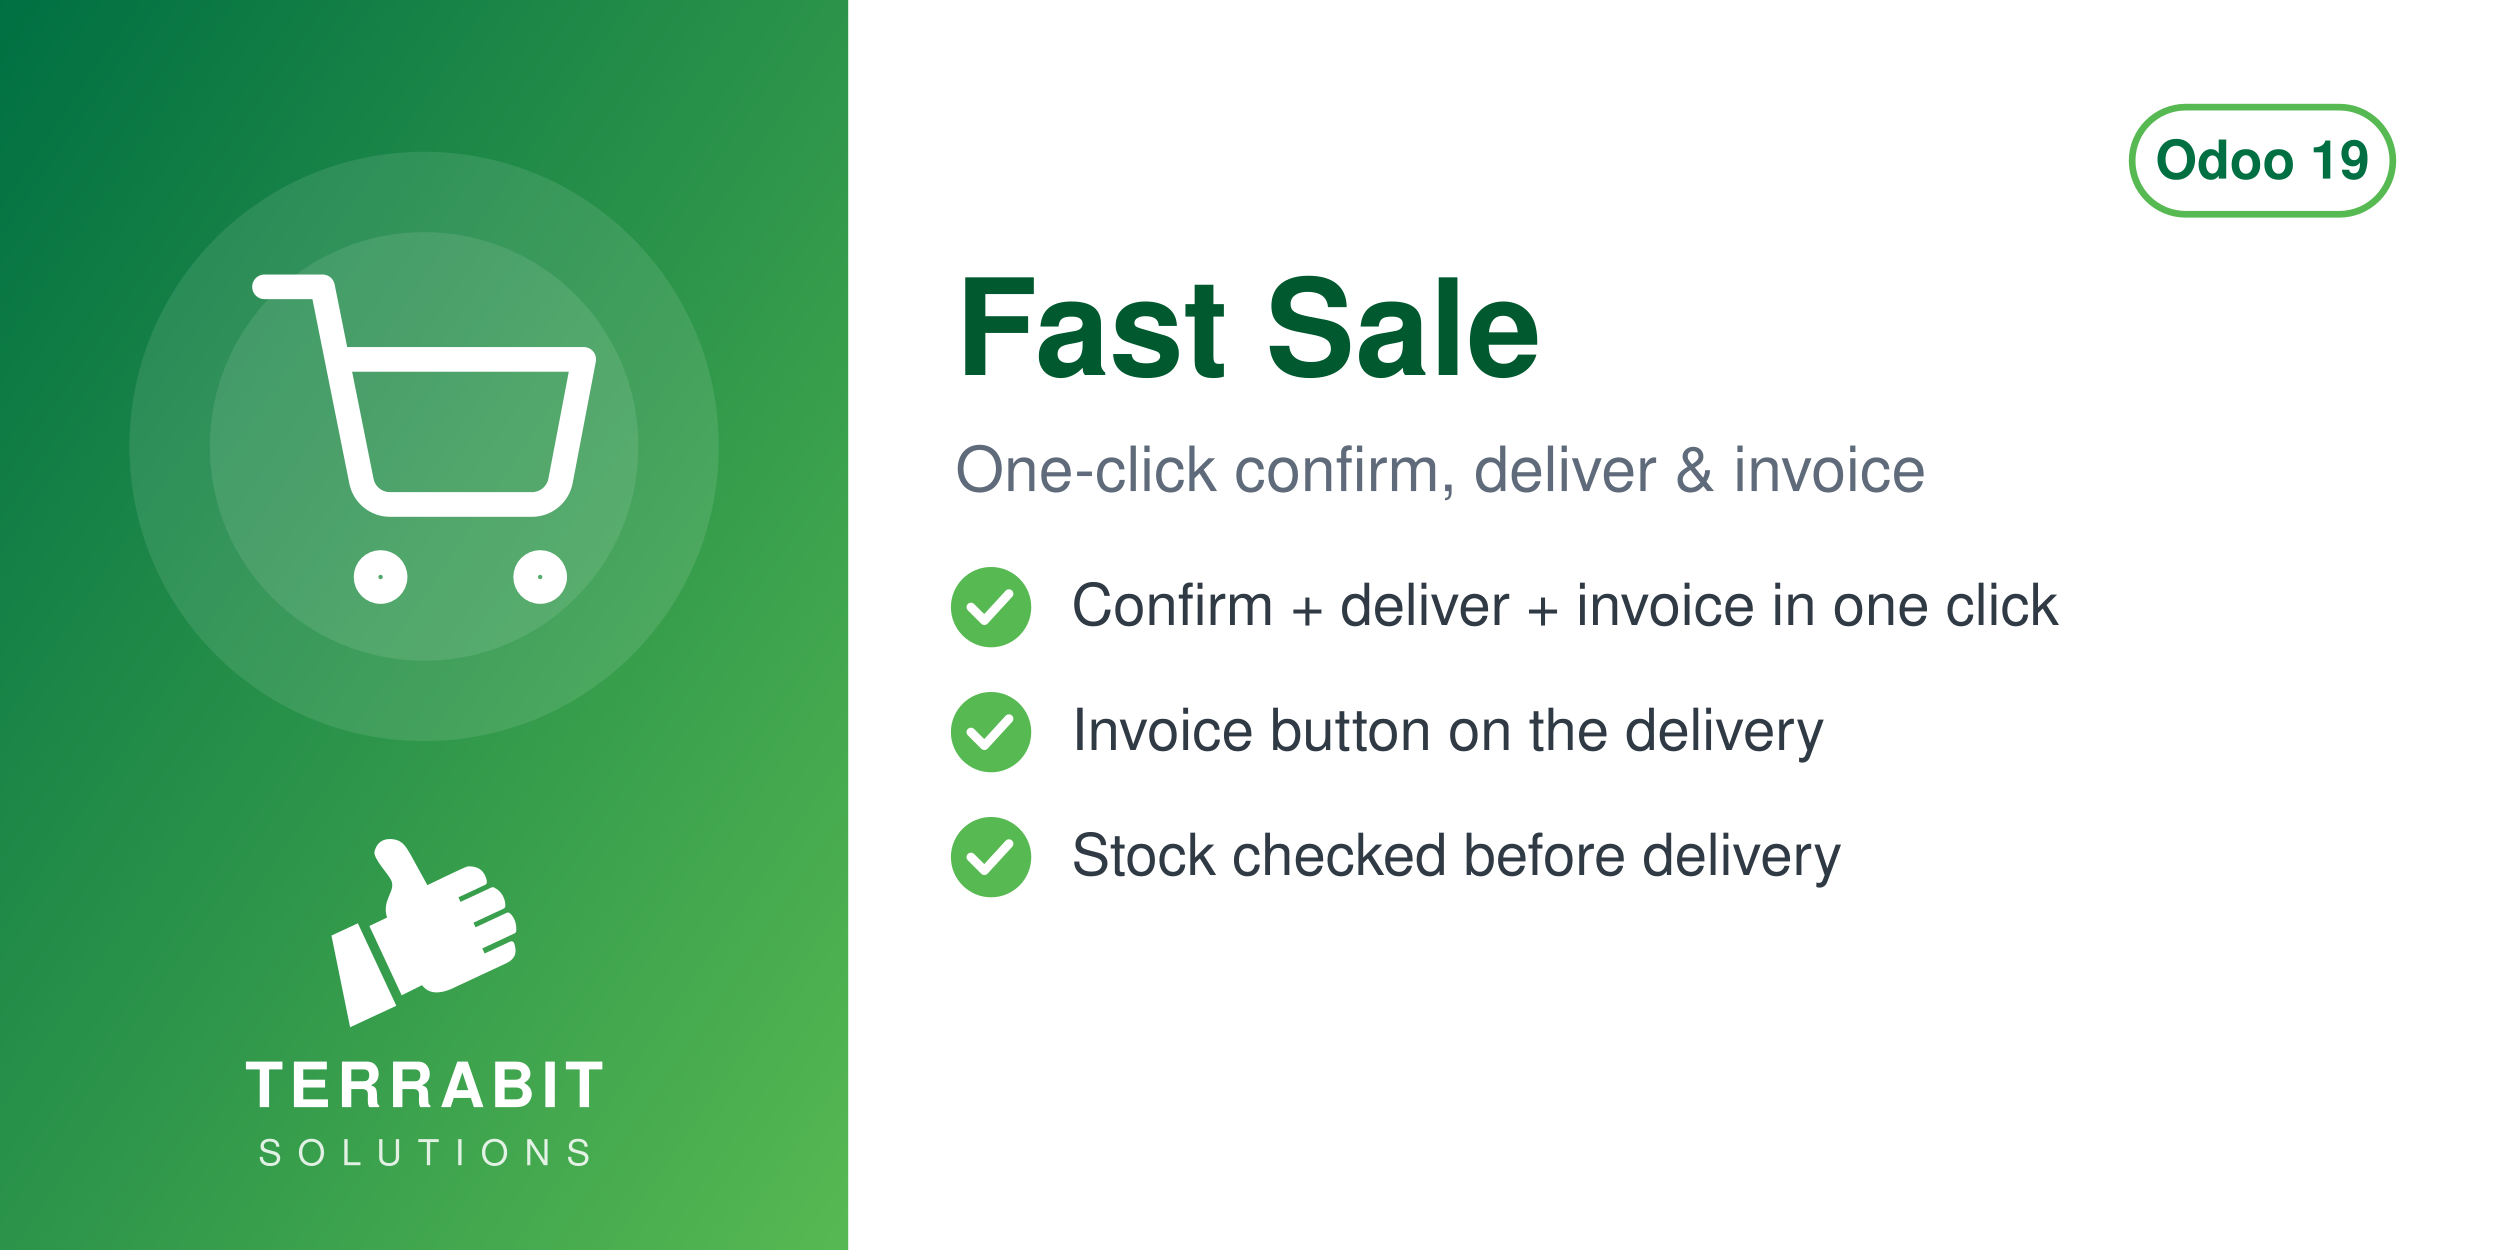
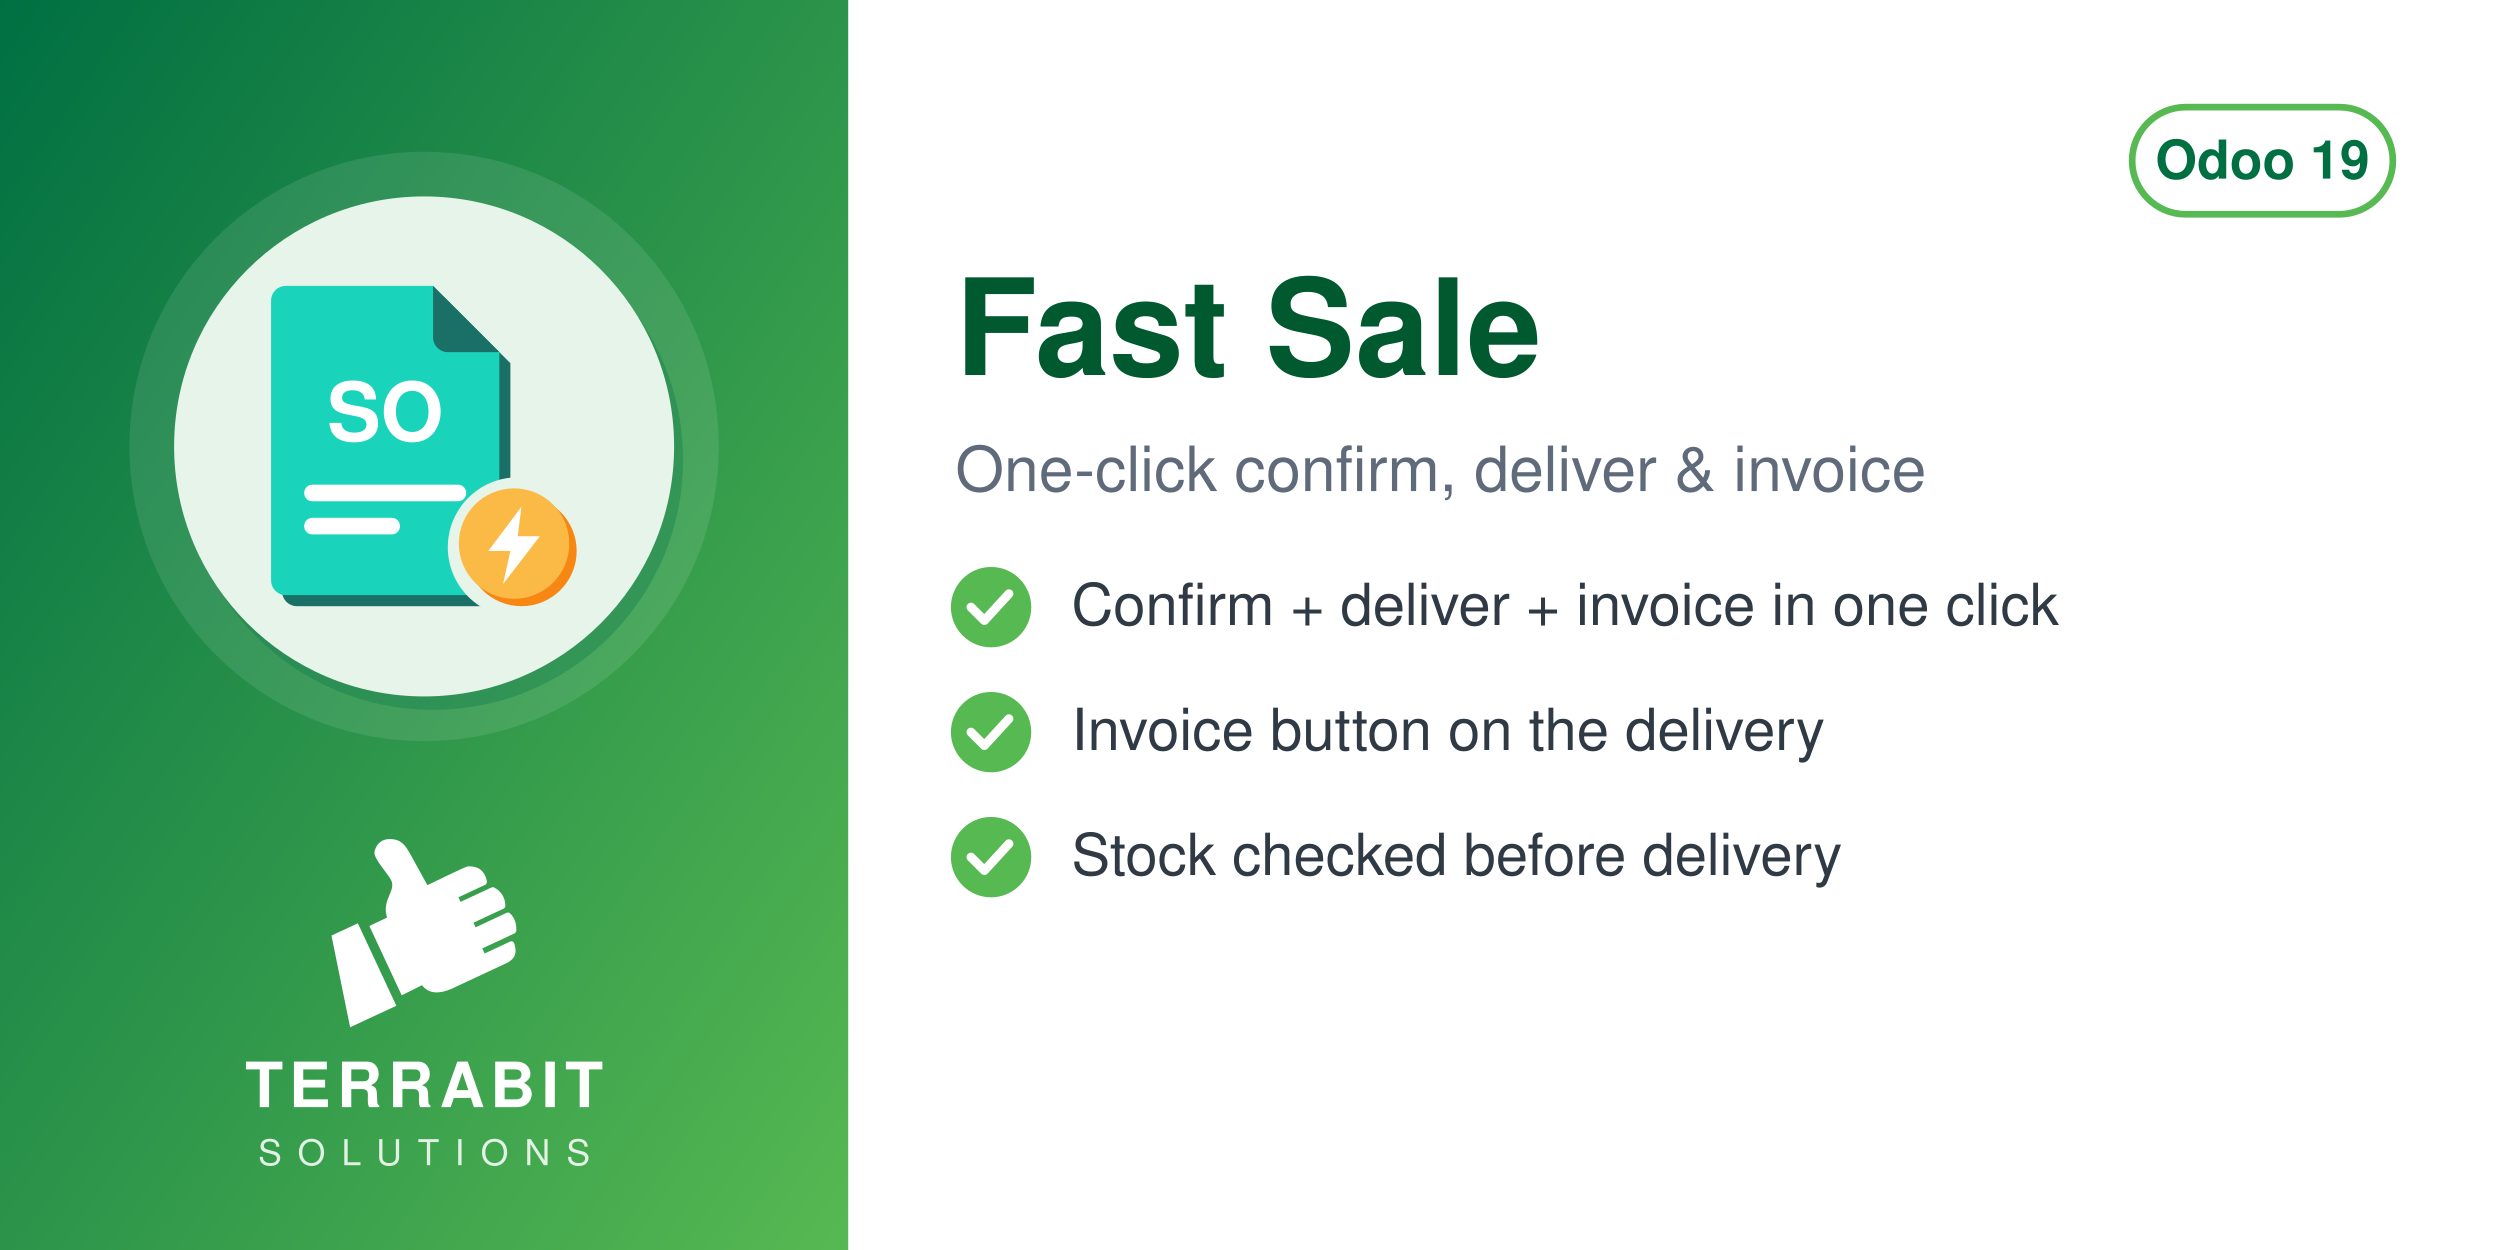
<svg xmlns="http://www.w3.org/2000/svg" width="560" height="280" viewBox="0 0 560 280">
  <defs>
    <linearGradient id="g" x1="0" y1="0" x2="1" y2="1">
      <stop offset="0" stop-color="#006F42" />
      <stop offset="1" stop-color="#57B952" />
    </linearGradient>
  </defs>
  <rect width="560" height="280" fill="#FFFFFF" />
  <rect width="190" height="280" fill="url(#g)" />
  <circle cx="95.0" cy="100" r="66" fill="white" opacity="0.10" />
-   <circle cx="95.0" cy="100" r="48" fill="white" opacity="0.10" />
-   <svg x="56.0" y="61.0" width="78" height="78" viewBox="0 0 24 24">
-     <g fill="none" stroke="white" stroke-width="1.7" stroke-linecap="round" stroke-linejoin="round">
-       <circle cx="9" cy="21" r="1" />
-       <circle cx="20" cy="21" r="1" />
-       <path d="M1 1h4l2.68 13.39a2 2 0 0 0 2 1.61h9.72a2 2 0 0 0 2-1.61L23 6H6" />
+   <circle cx="97.0" cy="103" r="56" fill="#006F42" opacity="0.30" />
+   <circle cx="95.0" cy="100" r="56" fill="#E6F4EA" />
+   <svg x="54.0" y="59.0" width="82" height="82" viewBox="0 0 100 100" preserveAspectRatio="xMidYMid meet">
+     <g transform="translate(-1.86,0.11) scale(1.0057)">
+       <defs>
+         <mask id="mi-cut" maskUnits="userSpaceOnUse" x="-20" y="-20" width="140" height="140">
+           <rect x="-20" y="-20" width="140" height="140" fill="#fff" />
+           <circle cx="77" cy="77" r="19" fill="#000" />
+         </mask>
+       </defs>
+       <g mask="url(#mi-cut)">
+         <g transform="translate(3,3)" fill="#1A6F66">
+           <path d="M14,6 h40 l18,18 v62 a4,4 0 0 1 -4,4 h-54 a4,4 0 0 1 -4,-4 v-76 a4,4 0 0 1 4,-4z" />
+         </g>
+         <g fill="#1AD3BB">
+           <path d="M14,6 h40 l18,18 v62 a4,4 0 0 1 -4,4 h-54 a4,4 0 0 1 -4,-4 v-76 a4,4 0 0 1 4,-4z" />
+         </g>
+         <path d="M54,6 v14 a4,4 0 0 0 4,4 h14z" fill="#1A6F66" />
+         <text x="41" y="48" font-family="Helvetica, Arial, sans-serif" font-weight="bold" font-size="22" fill="#FFFFFF" text-anchor="middle">SO</text>
+         <rect x="19" y="60" width="44" height="4.5" rx="2.2" fill="#FFFFFF" />
+         <rect x="19" y="69" width="26" height="4.5" rx="2.2" fill="#FFFFFF" />
+       </g>
+       <circle cx="78" cy="78" r="15" fill="#F78613" />
+       <circle cx="76" cy="76" r="15" fill="#FBB945" />
+       <path d="M78,66 L69,78 H75 L73,87 L83,74 H77z" fill="#FFFFFF" />
    </g>
  </svg>
  <svg x="72.0" y="186" width="46" height="46" viewBox="4045 2535 3400 3400" preserveAspectRatio="xMidYMid meet">
    <path fill="#FFFFFF" d="M4648.32 4073.59l636.59 1365.17 -765.09 355.96 -308.63 -1517.87 437.13 -203.26zm725.61 1192.32l336.75 -167.88c105.65,140.85 282.69,170.72 576.82,18.8l819.92 -382.33c181.4,-90.13 164.26,-214.57 130.07,-328.43 -4.28,-14.25 -13.68,-24.81 -27.34,-30.7 -13.67,-5.89 -27.61,-5.11 -41.09,1.18l-422.32 196.93 -39.04 -83.72 538.07 -250.91c16.64,-7.76 24.7,-27.69 25.58,-46.04 6.48,-134.33 -44.36,-230.89 -105.84,-285.23 -15.2,-13.44 -35.71,-15.59 -54.12,-7l-513.92 239.64 -35.6 -76.34 506.31 -236.1c17.69,-8.25 22.52,-36.93 21.83,-56.45 -4.1,-117.31 -67.62,-232.74 -187.72,-290.66 -13.94,-6.72 -28.64,-6.36 -42.69,0.19l-511.21 238.38 -35.37 -75.86 448.98 -209.36c20.44,-9.53 25.81,-42.28 21.02,-64.32 -41.02,-189.07 -167.92,-247.8 -318.14,-237.87 -29.39,1.94 -589.86,273.16 -665.95,310.54l-281.84 -513.57c-59.06,-93.13 -112.7,-221.7 -276.47,-245.13 -211.24,-30.22 -291.56,94.38 -316.89,203.13 -25.32,108.75 223.84,365.99 276.05,473.69 85.52,184.27 -161.86,318.11 -68.41,617.99l-292.54 139.94 535.09 1147.51z" />
  </svg>
  <text x="95.0" y="248" text-anchor="middle" font-family="Helvetica,Arial,sans-serif" font-size="14" font-weight="800" letter-spacing="1.4" fill="white">TERRABIT</text>
  <text x="95.0" y="261" text-anchor="middle" font-family="Helvetica,Arial,sans-serif" font-size="8" font-weight="500" letter-spacing="3.6" fill="white" opacity="0.85">SOLUTIONS</text>
  <g>
    <rect x="477.6" y="24" width="58.4" height="24" rx="12" fill="none" stroke="#57B952" stroke-width="1.5" />
    <text x="506.8" y="40" text-anchor="middle" font-family="Helvetica,Arial,sans-serif" font-size="12" font-weight="700" fill="#006F42">Odoo 19</text>
  </g>
  <text x="214" y="84" font-family="Helvetica,Arial,sans-serif" font-size="30" font-weight="700" fill="#00592F">Fast Sale</text>
  <text x="214" y="110" font-family="Helvetica,Arial,sans-serif" font-size="14" fill="#5F6B7A">One-click confirm, deliver &amp; invoice</text>
  <circle cx="222" cy="136" r="9" fill="#57B952" />
  <path d="M217.5 136 l3 3 l5.5 -6" fill="none" stroke="white" stroke-width="2" stroke-linecap="round" stroke-linejoin="round" />
  <text x="240" y="140" font-family="Helvetica,Arial,sans-serif" font-size="13" fill="#2F3A45">Confirm + deliver + invoice in one click</text>
  <circle cx="222" cy="164" r="9" fill="#57B952" />
  <path d="M217.5 164 l3 3 l5.5 -6" fill="none" stroke="white" stroke-width="2" stroke-linecap="round" stroke-linejoin="round" />
  <text x="240" y="168" font-family="Helvetica,Arial,sans-serif" font-size="13" fill="#2F3A45">Invoice button on the delivery</text>
  <circle cx="222" cy="192" r="9" fill="#57B952" />
  <path d="M217.5 192 l3 3 l5.5 -6" fill="none" stroke="white" stroke-width="2" stroke-linecap="round" stroke-linejoin="round" />
  <text x="240" y="196" font-family="Helvetica,Arial,sans-serif" font-size="13" fill="#2F3A45">Stock checked before delivery</text>
</svg>
